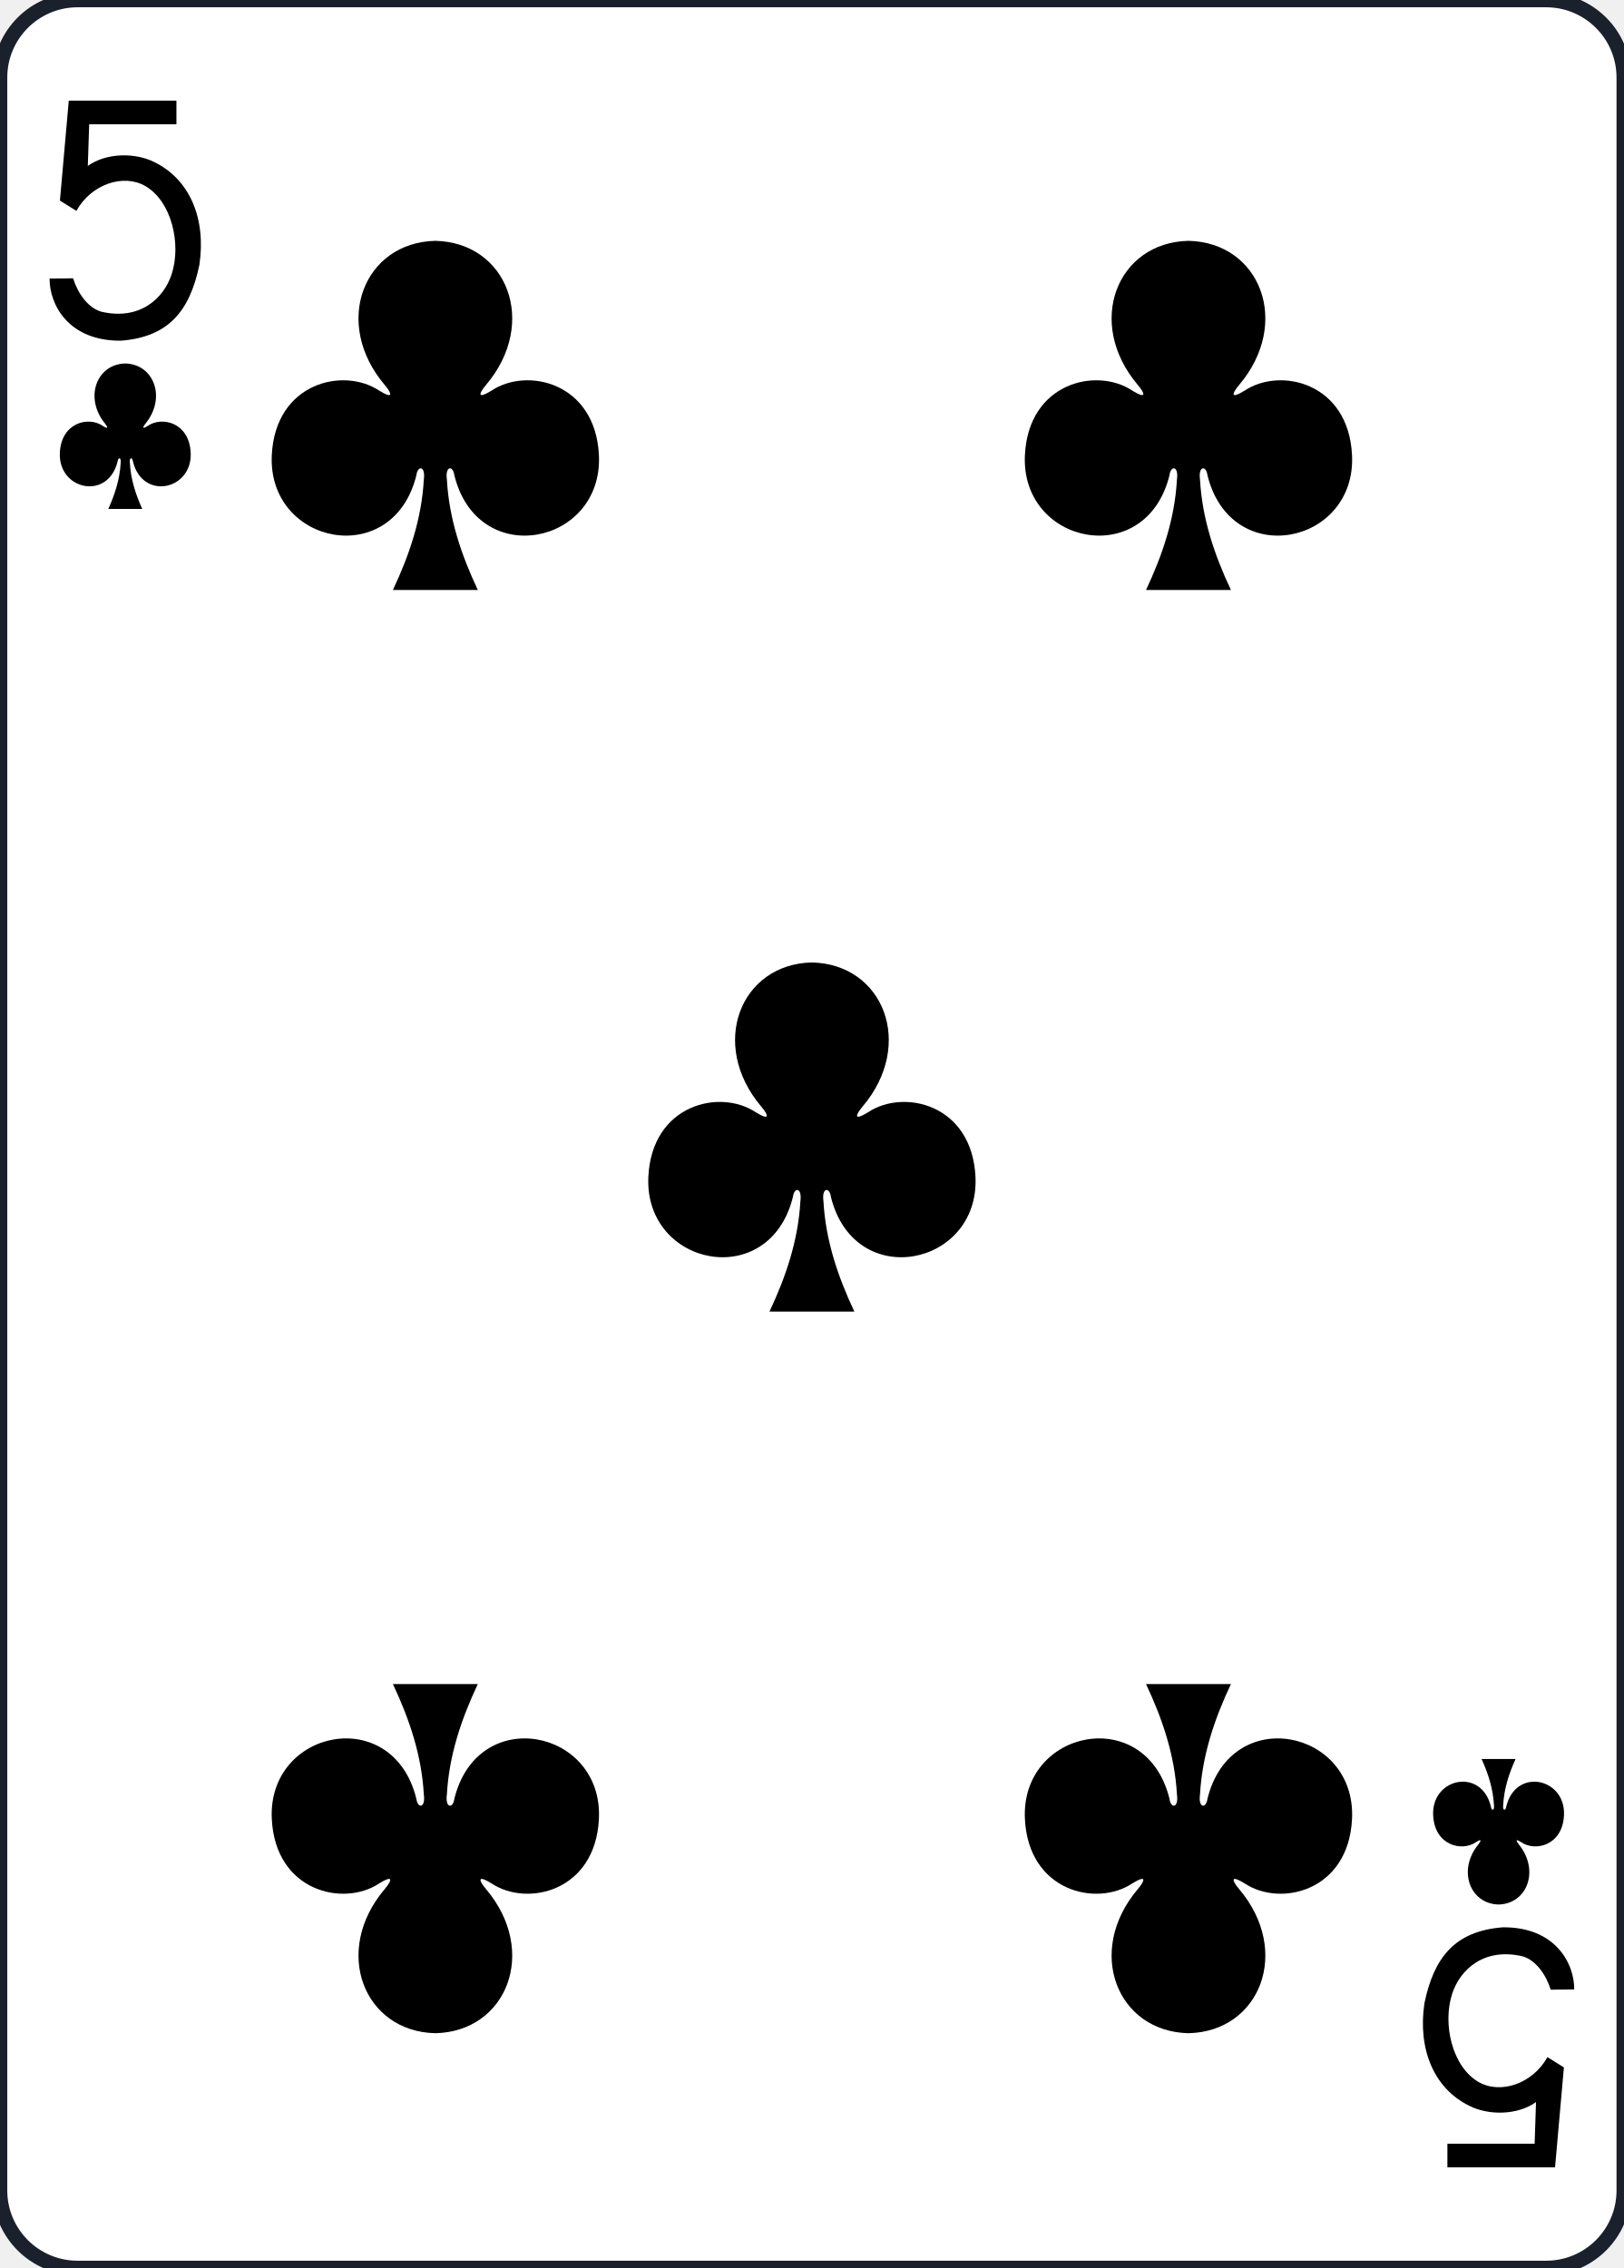
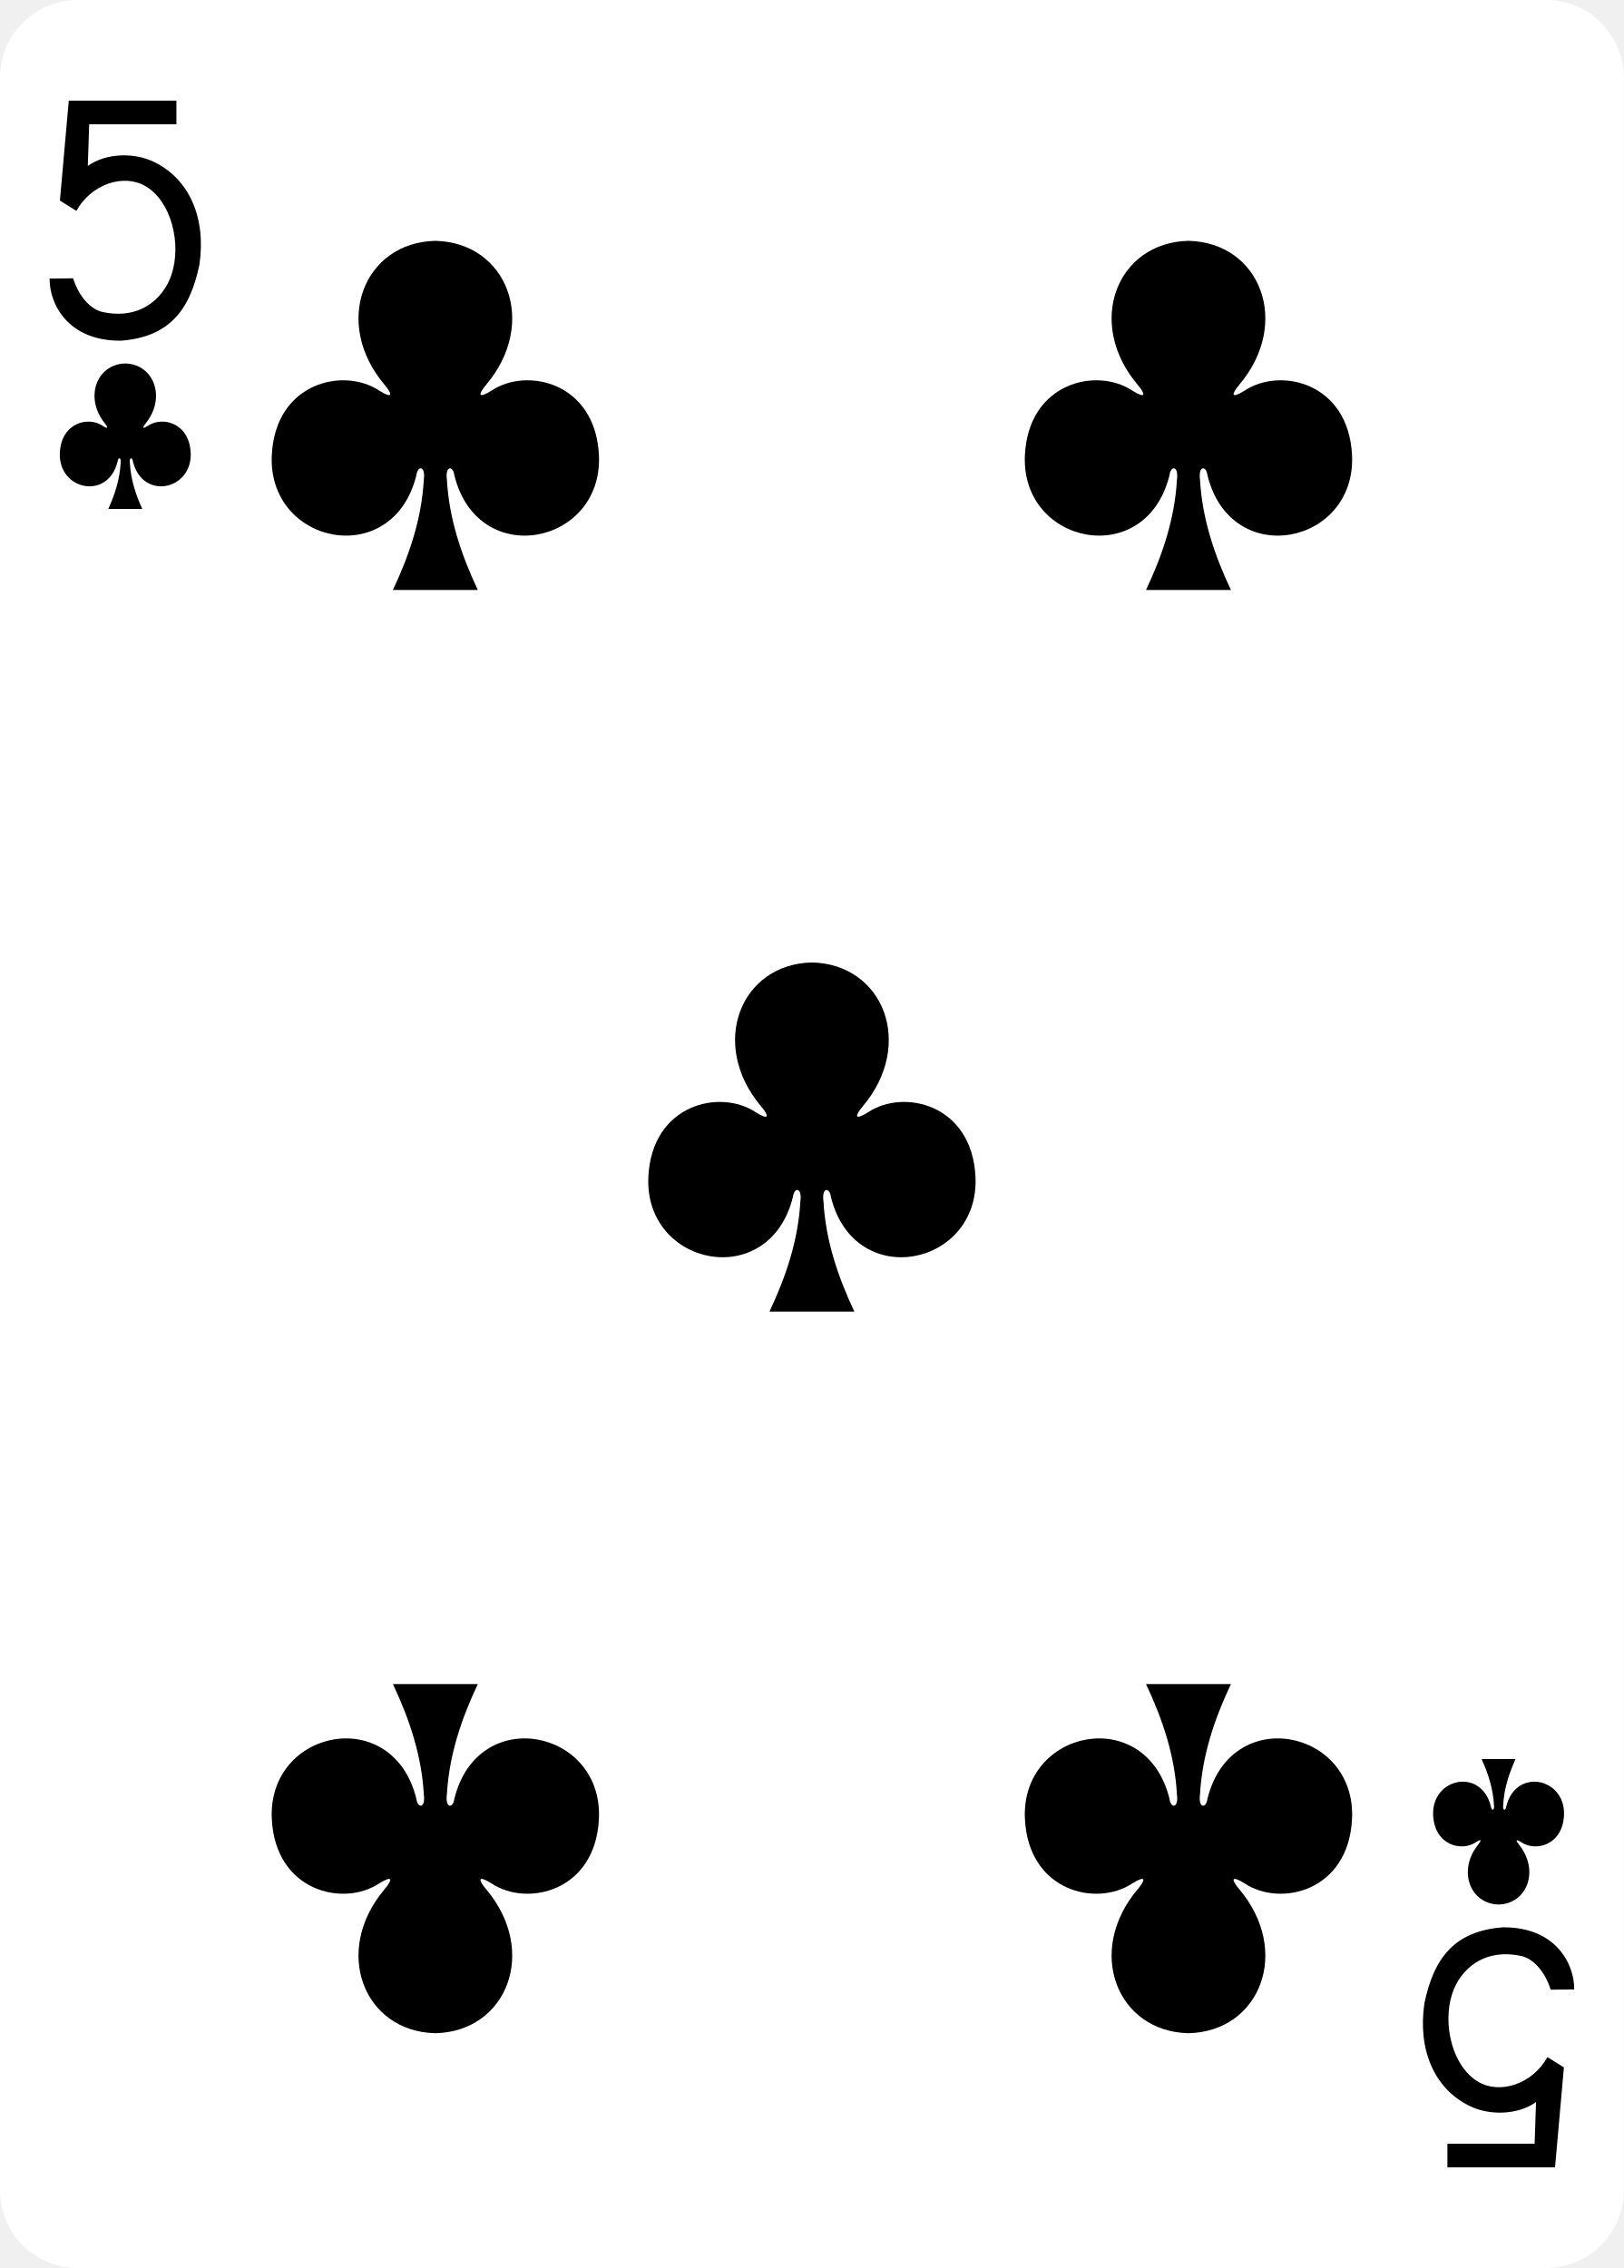
<svg xmlns="http://www.w3.org/2000/svg" width="63mm" height="88mm" viewBox="0 0 238.111 332.598" version="1.1" id="svg8">
  <defs id="defs2" />
  <g id="layer1" transform="translate(264.1642,-2.847283)">
    <g transform="matrix(1.07145,0,0,1.07009,-1893.23,1167.5)" id="CLUB-5">
      <g style="display:inline;opacity:1" id="layer1-33-1-41-1-2-6" transform="matrix(0.995538,0,0,0.996801,1261.16,-1457.46)">
-         <rect ry="10.664" rx="10.678" style="display:inline;fill:#ffffff;fill-opacity:1;stroke:#1A202C;stroke-width:2;stroke-miterlimit:4;stroke-dasharray:none;stroke-opacity:1" id="rect6355-6-85-3-7-9-4" width="223.228" height="311.811" x="260.433" y="370.276" />
+         <rect ry="10.664" rx="10.678" style="display:inline;fill:#ffffff;fill-opacity:1;stroke:none;stroke-width:2;stroke-miterlimit:4;stroke-dasharray:none;stroke-opacity:1" id="rect6355-6-85-3-7-9-4" width="223.228" height="311.811" x="260.433" y="370.276" />
      </g>
      <path d="m 1683.081,-1055.365 c -9.774,0.212 -14.157,11.217 -6.918,19.763 1.05,1.246 1.158,1.962 -0.765,0.764 -4.874,-3.259 -14.219,-1.117 -14.698,8.847 -0.591,12.277 16.563,15.814 19.784,2.76 0.17,-1.377 1.29,-1.346 1.02,0.609 -0.294,5.306 -1.951,10.266 -4.229,15.102 3.839,0 8.13,0 11.62,0 -2.278,-4.836 -3.935,-9.796 -4.229,-15.102 -0.27,-1.955 0.85,-1.986 1.02,-0.609 3.221,13.055 20.375,9.517 19.784,-2.76 -0.478,-9.964 -9.824,-12.107 -14.698,-8.847 -1.923,1.197 -1.814,0.482 -0.764,-0.764 7.239,-8.546 2.856,-19.551 -6.918,-19.763 0,-10e-5 0,0 -0.01,0 z" id="path147-0-8-1-6-13-2-8-2-5" style="display:inline;opacity:1" />
      <path d="m 1580.01,-1055.365 c -9.774,0.212 -14.158,11.217 -6.918,19.763 1.05,1.246 1.158,1.962 -0.765,0.764 -4.874,-3.259 -14.219,-1.117 -14.698,8.847 -0.591,12.277 16.563,15.814 19.784,2.76 0.17,-1.377 1.289,-1.346 1.02,0.609 -0.294,5.306 -1.951,10.266 -4.229,15.102 3.839,0 8.13,0 11.62,0 -2.278,-4.836 -3.935,-9.796 -4.229,-15.102 -0.27,-1.955 0.85,-1.986 1.02,-0.609 3.221,13.055 20.375,9.517 19.784,-2.76 -0.478,-9.964 -9.824,-12.107 -14.698,-8.847 -1.923,1.197 -1.815,0.482 -0.765,-0.764 7.239,-8.546 2.856,-19.551 -6.918,-19.763 0,-10e-5 0,0 -0.01,0 z" id="path147-0-8-1-6-75-2-83-7-6-4" style="display:inline;opacity:1" />
      <path d="m 1683.081,-809.732 c -9.774,-0.212 -14.157,-11.217 -6.918,-19.763 1.05,-1.247 1.158,-1.962 -0.765,-0.765 -4.874,3.259 -14.219,1.117 -14.698,-8.847 -0.591,-12.277 16.563,-15.814 19.784,-2.76 0.17,1.377 1.29,1.346 1.02,-0.609 -0.294,-5.306 -1.951,-10.266 -4.229,-15.103 3.839,0 8.13,0 11.62,0 -2.278,4.836 -3.935,9.796 -4.229,15.103 -0.27,1.955 0.85,1.987 1.02,0.609 3.221,-13.055 20.375,-9.517 19.784,2.76 -0.478,9.964 -9.824,12.106 -14.698,8.847 -1.923,-1.197 -1.814,-0.482 -0.764,0.765 7.239,8.546 2.856,19.551 -6.918,19.763 0,6e-5 0,-5e-5 -0.01,0 z" id="path147-0-8-1-6-7-5-5-7-6-8-5" style="display:inline;opacity:1" />
      <path d="m 1580.01,-809.732 c -9.774,-0.212 -14.158,-11.217 -6.918,-19.763 1.05,-1.247 1.158,-1.962 -0.765,-0.765 -4.874,3.259 -14.219,1.117 -14.698,-8.847 -0.591,-12.277 16.563,-15.814 19.784,-2.76 0.17,1.377 1.289,1.346 1.02,-0.609 -0.294,-5.306 -1.951,-10.266 -4.229,-15.103 3.839,0 8.13,0 11.62,0 -2.278,4.836 -3.935,9.796 -4.229,15.103 -0.27,1.955 0.85,1.987 1.02,0.609 3.221,-13.055 20.375,-9.517 19.784,2.76 -0.478,9.964 -9.824,12.106 -14.698,8.847 -1.923,-1.197 -1.815,-0.482 -0.765,0.765 7.239,8.546 2.856,19.551 -6.918,19.763 0,6e-5 0,-5e-5 -0.01,0 z" id="path147-0-8-1-6-75-6-1-2-4-9-5" style="display:inline;opacity:1" />
      <path d="m 1631.546,-956.471 c -9.774,0.212 -14.157,11.217 -6.918,19.763 1.05,1.247 1.158,1.962 -0.765,0.765 -4.874,-3.259 -14.219,-1.117 -14.698,8.847 -0.591,12.277 16.563,15.814 19.784,2.76 0.17,-1.377 1.289,-1.346 1.02,0.609 -0.294,5.306 -1.951,10.266 -4.229,15.103 3.839,0 8.13,0 11.62,0 -2.278,-4.836 -3.935,-9.796 -4.229,-15.103 -0.27,-1.955 0.85,-1.987 1.02,-0.609 3.221,13.055 20.375,9.517 19.784,-2.76 -0.478,-9.964 -9.824,-12.106 -14.698,-8.847 -1.923,1.197 -1.814,0.482 -0.765,-0.765 7.239,-8.546 2.856,-19.551 -6.918,-19.763 0,-6e-5 0,5e-5 -0.01,0 z" id="path147-0-8-1-6-1-1-0-5-6-4-0" style="display:inline;opacity:1" />
      <path d="m 1725.528,-827.369 c 3.91,-0.088 5.663,-4.674 2.767,-8.235 -0.42,-0.519 -0.463,-0.817 0.306,-0.319 1.95,1.358 5.688,0.465 5.879,-3.686 0.236,-5.115 -6.625,-6.589 -7.913,-1.15 -0.068,0.574 -0.516,0.561 -0.408,-0.254 0.117,-2.211 0.78,-4.278 1.691,-6.293 -1.549,0 -3.099,0 -4.648,0 0.911,2.015 1.574,4.082 1.691,6.293 0.108,0.815 -0.34,0.828 -0.408,0.254 -1.288,-5.439 -8.15,-3.966 -7.913,1.15 0.191,4.152 3.93,5.044 5.879,3.686 0.769,-0.499 0.726,-0.201 0.306,0.319 -2.896,3.561 -1.142,8.146 2.767,8.235 10e-4,2e-5 0,-2e-5 0,0 z" id="path147-6-9-8-7-0-5-6-7-4-6" style="display:inline;opacity:1" />
      <path d="m 1537.573,-1038.556 c -3.91,0.088 -5.663,4.674 -2.767,8.235 0.42,0.519 0.463,0.818 -0.306,0.319 -1.95,-1.358 -5.688,-0.465 -5.879,3.686 -0.236,5.115 6.625,6.589 7.913,1.15 0.068,-0.574 0.516,-0.561 0.408,0.254 -0.117,2.211 -0.78,4.278 -1.691,6.293 1.549,0 3.099,0 4.648,0 -0.911,-2.015 -1.574,-4.082 -1.691,-6.293 -0.108,-0.815 0.34,-0.828 0.408,-0.254 1.288,5.439 8.15,3.966 7.914,-1.15 -0.192,-4.152 -3.93,-5.044 -5.879,-3.686 -0.769,0.499 -0.726,0.201 -0.306,-0.319 2.896,-3.561 1.142,-8.146 -2.767,-8.235 -10e-4,0 0,0 0,0 z" id="path147-6-9-8-7-4-5-62-2-3-8" style="display:inline;opacity:1" />
      <path d="m 1527.218,-1050.197 3.22,-0.031 c 0.614,1.985 1.974,4.003 3.819,4.564 5.214,1.249 8.569,-1.723 9.674,-5.15 1.34,-4.156 -0.03,-9.993 -3.62,-12.064 -2.974,-1.718 -7.394,-0.269 -9.424,3.406 l -2.255,-1.407 1.211,-13.696 h 14.733 v 3.237 h -11.939 l -0.189,5.706 c 2.57,-1.841 6.52,-1.821 9.089,-0.53 4.865,2.367 7.125,7.747 6.181,14.089 -1.311,6.308 -4.201,9.882 -10.72,10.392 -7.251,0.067 -9.811,-5.018 -9.78,-8.515 v 0 z m 0,0" id="path21-39-8-1" style="opacity:1" />
      <path d="m 1735.88,-815.728 -3.22,0.031 c -0.614,-1.986 -1.974,-4.004 -3.819,-4.564 -5.214,-1.249 -8.569,1.723 -9.674,5.15 -1.34,4.156 0.03,9.993 3.62,12.064 2.975,1.718 7.394,0.269 9.424,-3.406 l 2.255,1.407 -1.211,13.696 h -14.733 v -3.237 h 11.939 l 0.189,-5.706 c -2.57,1.841 -6.52,1.821 -9.089,0.53 -4.865,-2.367 -7.125,-7.747 -6.181,-14.089 1.311,-6.308 4.201,-9.882 10.72,-10.392 7.251,-0.067 9.811,5.018 9.78,8.515 v 0 z m 0,0" id="path21-3-4-1-8" style="opacity:1" />
    </g>
  </g>
  <g transform="translate(-349.8082,137.7811)" id="g862">
    <rect ry="124.682" rx="144.482" y="-1029.682" x="-356.473" height="794.398" width="1659.913" id="rect22845-2" style="opacity:1;vector-effect:none;fill:#006614;fill-opacity:1;stroke:#1A202C;stroke-width:1.748;stroke-linecap:butt;stroke-linejoin:miter;stroke-miterlimit:4;stroke-dasharray:none;stroke-dashoffset:0;stroke-opacity:1" />
    <text xml:space="preserve" style="font-style:normal;font-variant:normal;font-weight:normal;font-stretch:normal;font-size:42.667px;line-height:125%;font-family:Carlito;-inkscape-font-specification:'Carlito, Normal';text-align:center;letter-spacing:0px;word-spacing:0px;writing-mode:lr-tb;text-anchor:middle;fill:#ffffff;fill-opacity:1;stroke:#1A202C;stroke-width:1.067px;stroke-linecap:butt;stroke-linejoin:miter;stroke-opacity:1" x="472.194" y="-935.813" id="text5630-0">
      <tspan x="472.194" y="-935.813" id="tspan4923" style="font-style:normal;font-variant:normal;font-weight:normal;font-stretch:normal;font-size:48px;line-height:125%;font-family:Carlito;-inkscape-font-specification:'Carlito, Normal';text-align:center;writing-mode:lr-tb;text-anchor:middle;fill:#ffffff;fill-opacity:1;stroke-width:1.067px">Single Playing Card from:</tspan>
      <tspan x="472.194" y="-875.813" id="tspan5035" style="font-style:normal;font-variant:normal;font-weight:normal;font-stretch:normal;font-size:48px;line-height:125%;font-family:Carlito;-inkscape-font-specification:'Carlito, Normal';text-align:center;writing-mode:lr-tb;text-anchor:middle;fill:#ffffff;fill-opacity:1;stroke-width:1.067px">Standard Edition - Color Set - Bordered </tspan>
      <tspan id="tspan12311" x="472.194" y="-820.48" />
      <tspan x="472.194" y="-762.48" id="tspan4927" style="font-style:normal;font-variant:normal;font-weight:normal;font-stretch:normal;font-size:48px;line-height:125%;font-family:Carlito;-inkscape-font-specification:'Carlito, Normal';text-align:center;writing-mode:lr-tb;text-anchor:middle;fill:#ffaaaa;fill-opacity:1;stroke-width:1.067px">Copyright 2011, 2020 - Chris Aguilar - conjurenation@gmail.com</tspan>
      <tspan x="472.194" y="-707.147" id="tspan12344" />
      <tspan x="472.194" y="-649.147" id="tspan4931" style="font-style:normal;font-variant:normal;font-weight:normal;font-stretch:normal;font-size:48px;line-height:125%;font-family:Carlito;-inkscape-font-specification:'Carlito, Normal';text-align:center;writing-mode:lr-tb;text-anchor:middle;fill:#ffffff;fill-opacity:1;stroke-width:1.067px">https://totalnonsense.com/open-source-vector-playing-cards/</tspan>
      <tspan x="472.194" y="-593.813" id="tspan4929" />
      <tspan x="472.194" y="-535.813" id="tspan4919" style="font-style:normal;font-variant:normal;font-weight:normal;font-stretch:normal;font-size:48px;line-height:125%;font-family:Carlito;-inkscape-font-specification:'Carlito, Normal';text-align:center;writing-mode:lr-tb;text-anchor:middle;fill:#ffaaaa;fill-opacity:1;stroke-width:1.067px">Licensed under:</tspan>
      <tspan x="472.194" y="-475.813" style="font-style:normal;font-variant:normal;font-weight:normal;font-stretch:normal;font-size:48px;line-height:125%;font-family:Carlito;-inkscape-font-specification:'Carlito, Normal';text-align:center;writing-mode:lr-tb;text-anchor:middle;fill:#ffaaaa;fill-opacity:1;stroke-width:1.067px" id="tspan1594-5">LGPL 3.0</tspan>
      <tspan id="tspan12253-3" x="472.194" y="-415.813" style="font-style:normal;font-variant:normal;font-weight:normal;font-stretch:normal;font-size:48px;line-height:125%;font-family:Carlito;-inkscape-font-specification:'Carlito, Normal';text-align:center;writing-mode:lr-tb;text-anchor:middle;fill:#ffaaaa;fill-opacity:1;stroke-width:1.067px">https://www.gnu.org/licenses/lgpl-3.0.html</tspan>
      <tspan x="472.194" y="-360.48" id="tspan5031" />
      <tspan x="472.194" y="-302.48" id="tspan5033" style="font-style:normal;font-variant:normal;font-weight:normal;font-stretch:normal;font-size:48px;line-height:125%;font-family:Carlito;-inkscape-font-specification:'Carlito, Normal';text-align:center;writing-mode:lr-tb;text-anchor:middle;fill:#ffffff;fill-opacity:1;stroke-width:1.067px">Each Card Measures (63mm x 88mm)</tspan>
      <tspan x="472.194" y="-247.147" id="tspan5634-6" />
    </text>
  </g>
</svg>
